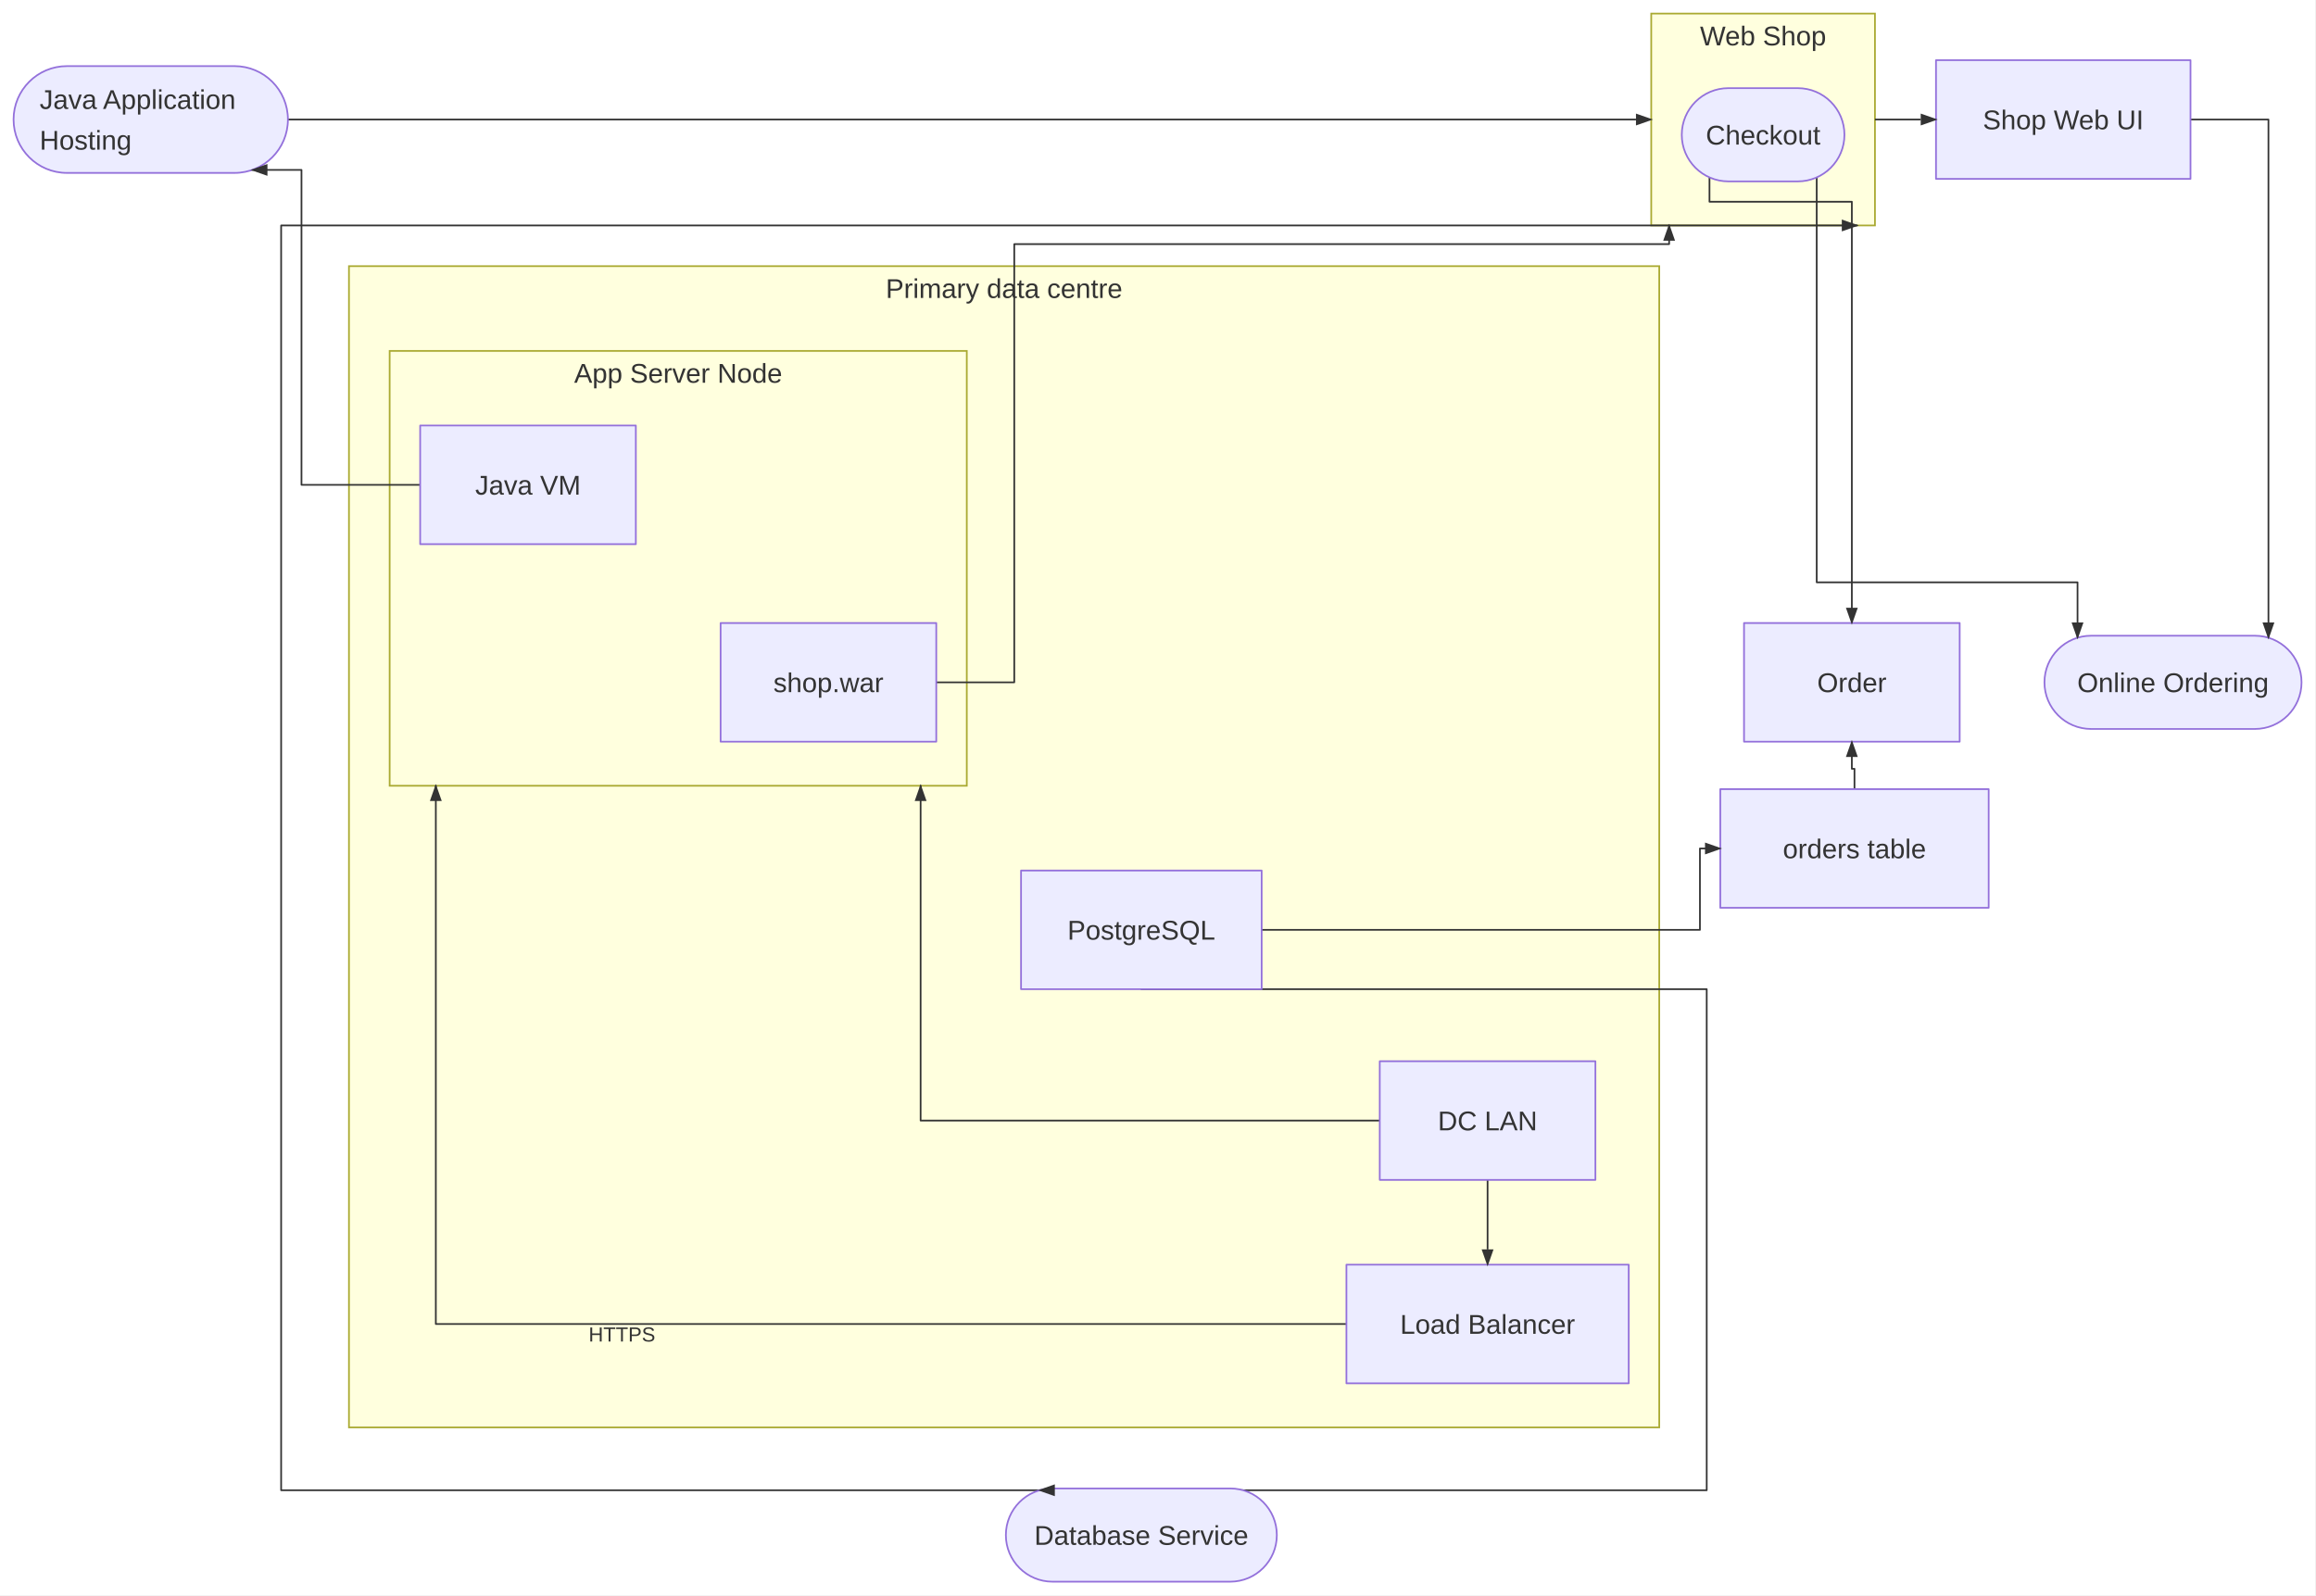
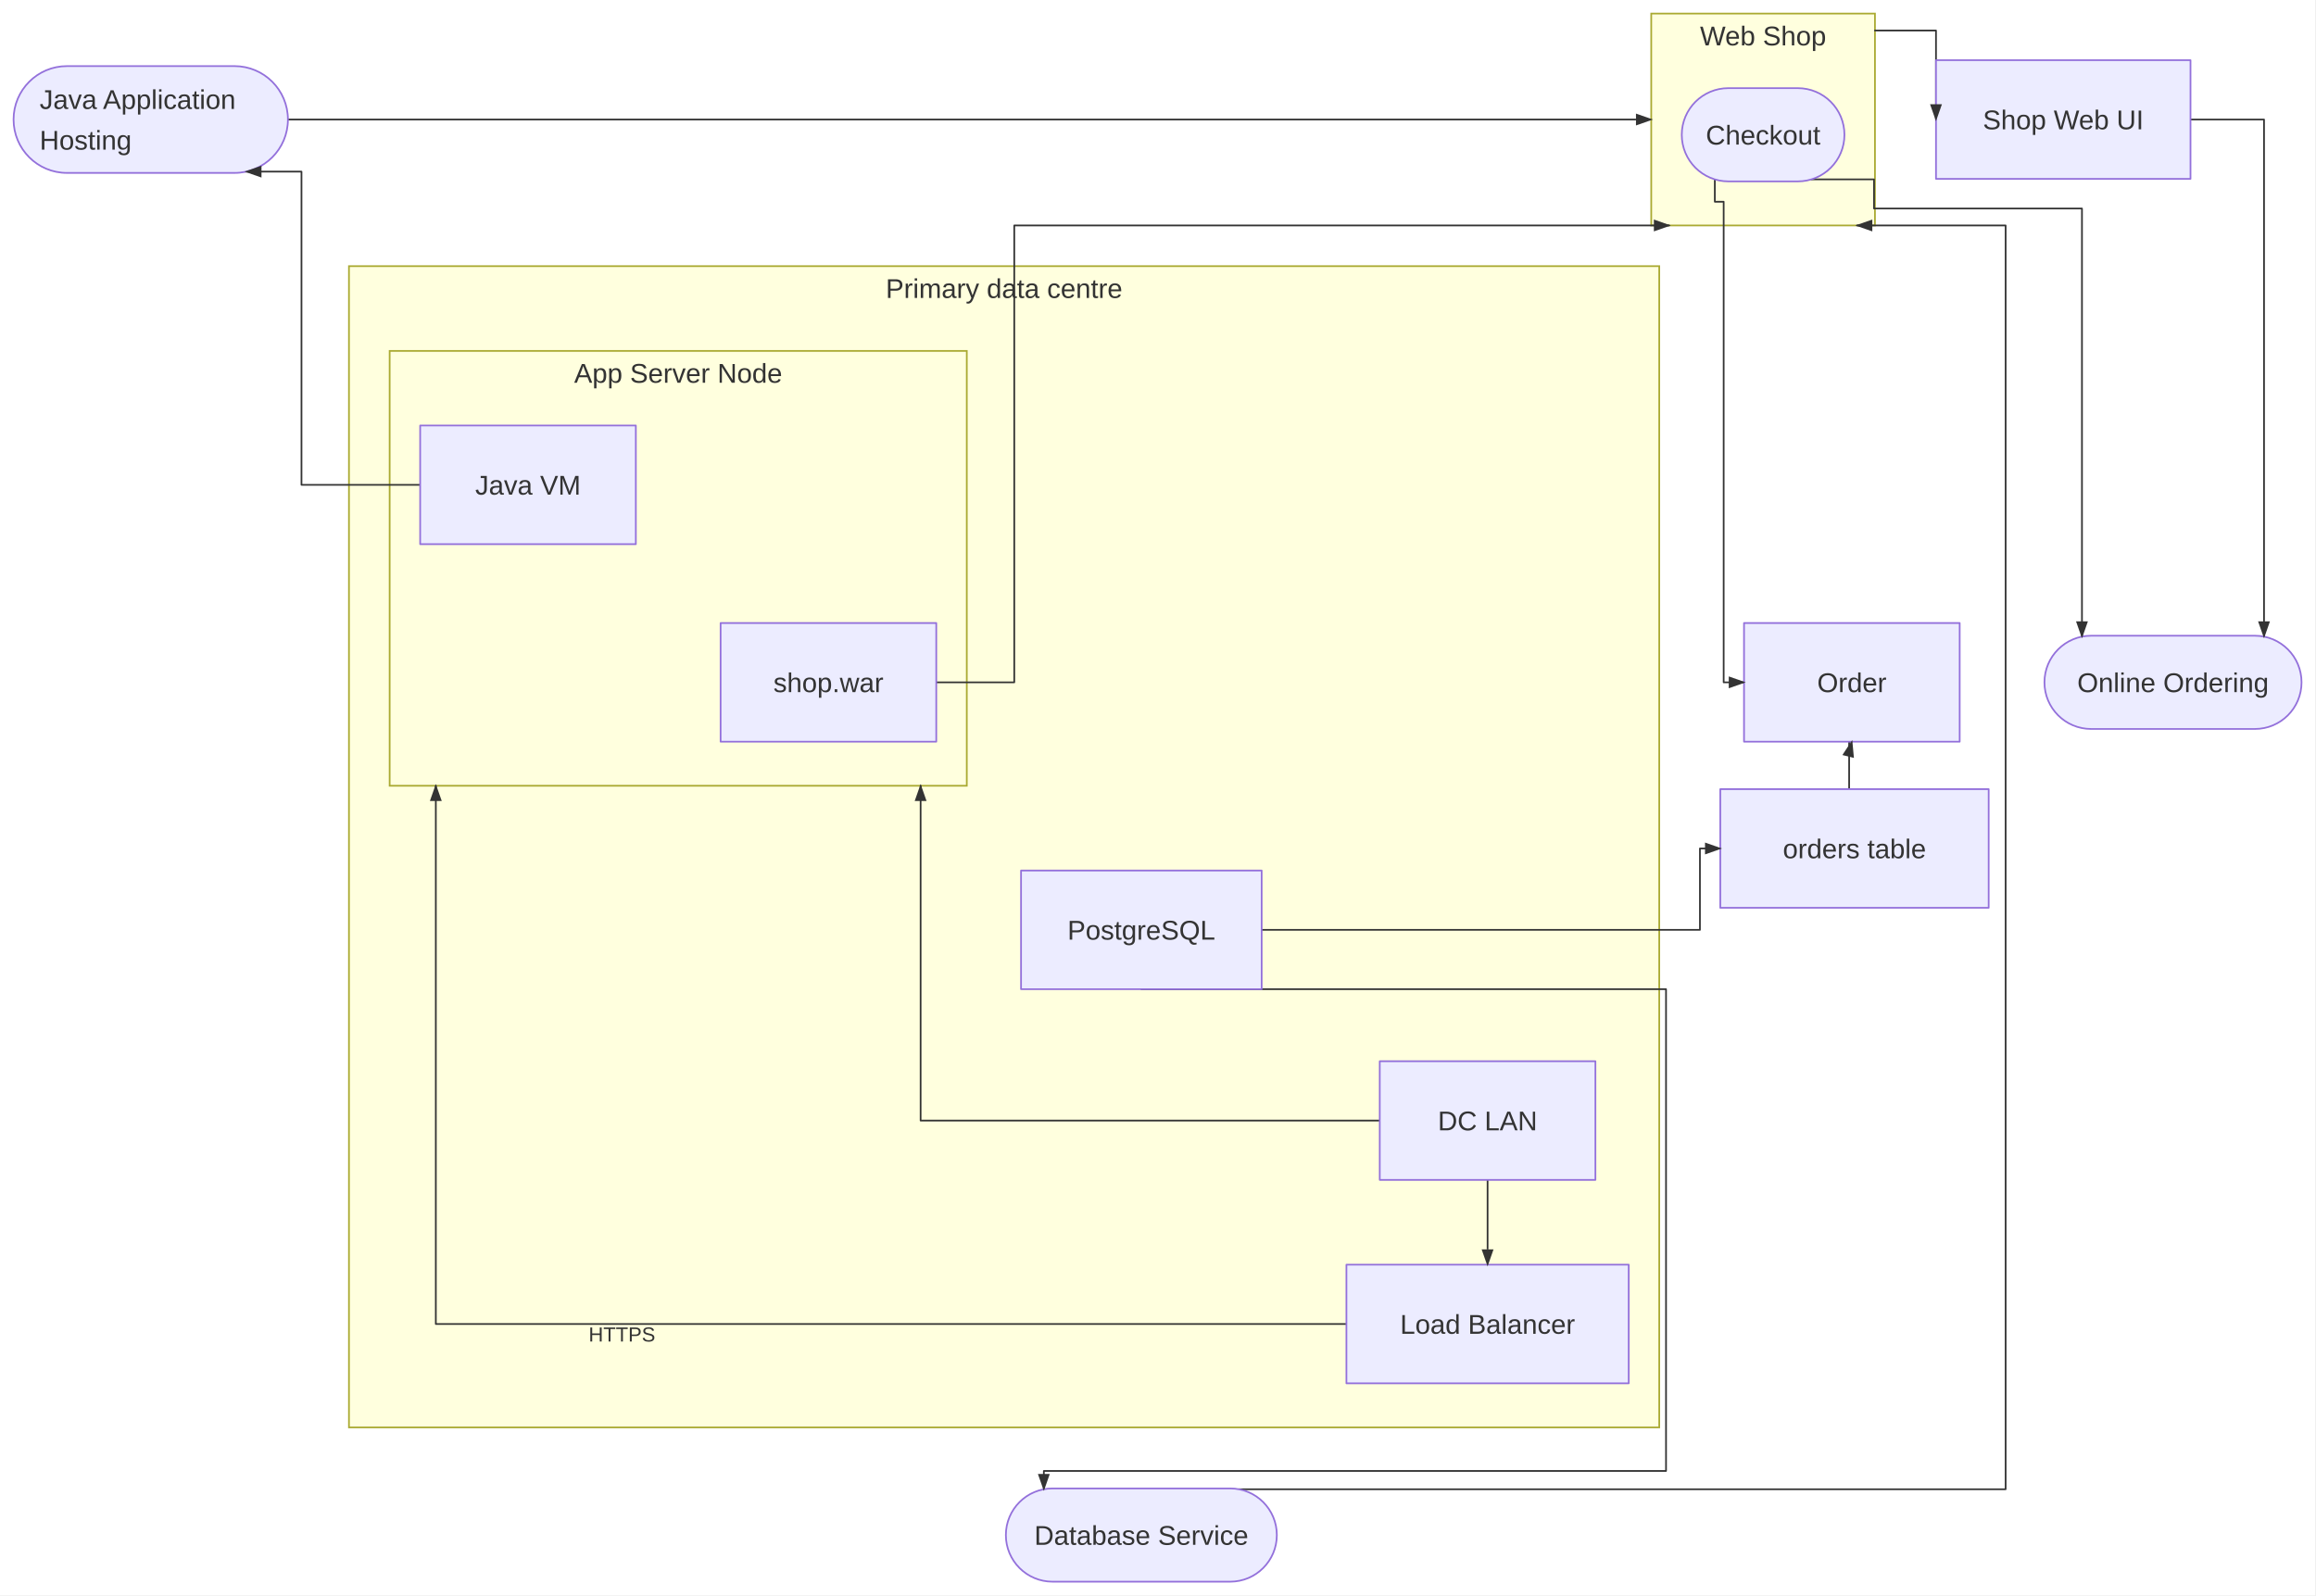
<svg xmlns="http://www.w3.org/2000/svg" width="1366" height="941" viewBox="0 0 1366 941">
  <rect x="0" y="0" width="1365.468" height="941" fill="white" />
  <rect x="973.917" y="8" width="131.95" height="125" fill="#ffffde" stroke="#aaaa33" stroke-width="1" />
  <text x="1039.892" y="26.76" text-anchor="middle" fill="#333" font-family="&quot;trebuchet ms&quot;, verdana, arial, sans-serif" font-size="16px">Web Shop</text>
  <rect x="205.822" y="157" width="772.816" height="685" fill="#ffffde" stroke="#aaaa33" stroke-width="1" />
  <text x="592.23" y="175.76" text-anchor="middle" fill="#333" font-family="&quot;trebuchet ms&quot;, verdana, arial, sans-serif" font-size="16px">Primary data centre</text>
  <rect x="229.822" y="207" width="340.4" height="256.5" fill="#ffffde" stroke="#aaaa33" stroke-width="1" />
  <text x="400.022" y="225.76" text-anchor="middle" fill="#333" font-family="&quot;trebuchet ms&quot;, verdana, arial, sans-serif" font-size="16px">App Server Node</text>
-   <line x1="1105.867" y1="70.5" x2="1132.867" y2="70.5" stroke="#333333" stroke-width="1" stroke-linecap="butt" data-edge-source="webShop" data-edge-target="shopUi" />
-   <path d="M1071.512,104.64L1071.512,343.5L1225.351,343.5L1225.351,376.185" fill="none" stroke="#333333" stroke-width="1" stroke-linejoin="round" stroke-linecap="round" data-edge-source="checkout" data-edge-target="ordering" />
-   <path d="M1291.979,70.5L1337.955,70.5L1337.955,376.185" fill="none" stroke="#333333" stroke-width="1" stroke-linejoin="round" stroke-linecap="round" data-edge-source="shopUi" data-edge-target="ordering" />
-   <path d="M1008.272,104.64L1008.272,119L1092.238,119L1092.238,367.5" fill="none" stroke="#333333" stroke-width="1" stroke-linejoin="round" stroke-linecap="round" data-edge-source="checkout" data-edge-target="order" />
-   <path d="M552.222,402.5L598.222,402.5L598.222,144L984.473,144L984.473,133" fill="none" stroke="#333333" stroke-width="1" stroke-linejoin="round" stroke-linecap="round" data-edge-source="war" data-edge-target="webShop" />
-   <path d="M1093.79,465.5L1093.79,453.5L1092.238,453.5L1092.238,437.5" fill="none" stroke="#333333" stroke-width="1" stroke-linejoin="round" stroke-linecap="round" data-edge-source="orderTbl" data-edge-target="order" />
-   <path d="M247.822,286L177.822,286L177.822,100.225L148.746,100.225" fill="none" stroke="#333333" stroke-width="1" stroke-linejoin="round" stroke-linecap="round" data-edge-source="jvm" data-edge-target="hosting" />
-   <path d="M673.182,583.5L1006.638,583.5L1006.638,879.076L613.154,879.076" fill="none" stroke="#333333" stroke-width="1" stroke-linejoin="round" stroke-linecap="round" data-edge-source="pg" data-edge-target="dbSvc" />
+   <path d="M1105.867,18L1141.867,18L1141.867,70.5" fill="none" stroke="#333333" stroke-width="1" stroke-linejoin="round" stroke-linecap="round" data-edge-source="webShop" data-edge-target="shopUi" />
+   <path d="M1068.367,105.811L1105.311,105.811L1105.311,123L1227.965,123L1227.965,375.53" fill="none" stroke="#333333" stroke-width="1" stroke-linejoin="round" stroke-linecap="round" data-edge-source="checkout" data-edge-target="ordering" />
+   <path d="M1291.979,70.5L1335.341,70.5L1335.341,375.53" fill="none" stroke="#333333" stroke-width="1" stroke-linejoin="round" stroke-linecap="round" data-edge-source="shopUi" data-edge-target="ordering" />
+   <path d="M1011.417,105.811L1011.417,119L1016.638,119L1016.638,402.5L1028.638,402.5" fill="none" stroke="#333333" stroke-width="1" stroke-linejoin="round" stroke-linecap="round" data-edge-source="checkout" data-edge-target="order" />
+   <path d="M552.222,402.5L598.222,402.5L598.222,133L984.473,133" fill="none" stroke="#333333" stroke-width="1" stroke-linejoin="round" stroke-linecap="round" data-edge-source="war" data-edge-target="webShop" />
+   <path d="M1093.79,465.5L1090.638,465.5L1090.638,437.5L1092.238,437.5" fill="none" stroke="#333333" stroke-width="1" stroke-linejoin="round" stroke-linecap="round" data-edge-source="orderTbl" data-edge-target="order" />
+   <path d="M247.822,286L177.822,286L177.822,101.234L145.225,101.234" fill="none" stroke="#333333" stroke-width="1" stroke-linejoin="round" stroke-linecap="round" data-edge-source="jvm" data-edge-target="hosting" />
+   <path d="M673.182,583.5L982.638,583.5L982.638,867.688L615.672,867.688L615.672,878.477" fill="none" stroke="#333333" stroke-width="1" stroke-linejoin="round" stroke-linecap="round" data-edge-source="pg" data-edge-target="dbSvc" />
  <line x1="169.822" y1="70.5" x2="964.917" y2="70.5" stroke="#333333" stroke-width="1" stroke-linecap="butt" data-edge-source="hosting" data-edge-target="webShop" />
-   <path d="M733.21,879.076L165.822,879.076L165.822,133L1095.311,133" fill="none" stroke="#333333" stroke-width="1" stroke-linejoin="round" stroke-linecap="round" data-edge-source="dbSvc" data-edge-target="webShop" />
+   <path d="M730.692,878.477L1182.942,878.477L1182.942,133L1095.311,133" fill="none" stroke="#333333" stroke-width="1" stroke-linejoin="round" stroke-linecap="round" data-edge-source="dbSvc" data-edge-target="webShop" />
  <path d="M744.142,548.5L1002.638,548.5L1002.638,500.5L1014.638,500.5" fill="none" stroke="#333333" stroke-width="1" stroke-linejoin="round" stroke-linecap="round" data-edge-source="pg" data-edge-target="orderTbl" />
  <path d="M794.142,781L257.054,781L257.054,463.5" fill="none" stroke="#333333" stroke-width="1" stroke-linejoin="round" stroke-linecap="round" data-edge-source="lb" data-edge-target="appNode" />
  <text x="366.848" y="791.32" text-anchor="middle" fill="#333333" font-family="&quot;trebuchet ms&quot;, verdana, arial, sans-serif" font-size="12" font-weight="normal">
    <tspan x="366.848" dy="0">HTTPS</tspan>
  </text>
  <line x1="877.39" y1="696" x2="877.39" y2="737" stroke="#333333" stroke-width="1" stroke-linecap="butt" data-edge-source="lan" data-edge-target="lb" />
  <path d="M813.79,661L542.99,661L542.99,463.5" fill="none" stroke="#333333" stroke-width="1" stroke-linejoin="round" stroke-linecap="round" data-edge-source="lan" data-edge-target="appNode" />
  <path d="M39.5,39 H138.32 A31.5,31.5 0 0 1 138.32,102 H39.5 A31.5,31.5 0 0 1 39.5,39 Z" fill="#ECECFF" stroke="#9370DB" stroke-width="1" stroke-linejoin="round" stroke-linecap="round" />
  <path d="M1141.87,35.5 H1291.98 V105.5 H1141.87 Z" fill="#ECECFF" stroke="#9370DB" stroke-width="1" stroke-linejoin="round" stroke-linecap="round" />
  <path d="M1019.42,52 H1060.37 A27.5,27.5 0 0 1 1060.37,107 H1019.42 A27.5,27.5 0 0 1 1019.42,52 Z" fill="#ECECFF" stroke="#9370DB" stroke-width="1" stroke-linejoin="round" stroke-linecap="round" />
  <path d="M247.82,251 H375.02 V321 H247.82 Z" fill="#ECECFF" stroke="#9370DB" stroke-width="1" stroke-linejoin="round" stroke-linecap="round" />
  <path d="M1028.64,367.5 H1155.84 V437.5 H1028.64 Z" fill="#ECECFF" stroke="#9370DB" stroke-width="1" stroke-linejoin="round" stroke-linecap="round" />
  <path d="M1233.34,375 H1329.97 A27.5,27.5 0 0 1 1329.97,430 H1233.34 A27.5,27.5 0 0 1 1233.34,375 Z" fill="#ECECFF" stroke="#9370DB" stroke-width="1" stroke-linejoin="round" stroke-linecap="round" />
  <path d="M425.02,367.5 H552.22 V437.5 H425.02 Z" fill="#ECECFF" stroke="#9370DB" stroke-width="1" stroke-linejoin="round" stroke-linecap="round" />
  <path d="M1014.64,465.5 H1172.94 V535.5 H1014.64 Z" fill="#ECECFF" stroke="#9370DB" stroke-width="1" stroke-linejoin="round" stroke-linecap="round" />
  <path d="M602.22,513.5 H744.14 V583.5 H602.22 Z" fill="#ECECFF" stroke="#9370DB" stroke-width="1" stroke-linejoin="round" stroke-linecap="round" />
  <path d="M813.79,626 H940.99 V696 H813.79 Z" fill="#ECECFF" stroke="#9370DB" stroke-width="1" stroke-linejoin="round" stroke-linecap="round" />
  <path d="M794.14,746 H960.64 V816 H794.14 Z" fill="#ECECFF" stroke="#9370DB" stroke-width="1" stroke-linejoin="round" stroke-linecap="round" />
  <path d="M620.77,878 H725.59 A27.5,27.5 0 0 1 725.59,933 H620.77 A27.5,27.5 0 0 1 620.77,878 Z" fill="#ECECFF" stroke="#9370DB" stroke-width="1" stroke-linejoin="round" stroke-linecap="round" />
-   <polygon points="1142.867,70.5 1132.867,74 1132.867,67" fill="#333333" stroke="none" />
-   <polygon points="1225.351,377.185 1221.851,367.185 1228.851,367.185" fill="#333333" stroke="none" />
-   <polygon points="1337.955,377.185 1334.455,367.185 1341.455,367.185" fill="#333333" stroke="none" />
-   <polygon points="1092.238,368.5 1088.738,358.5 1095.738,358.5" fill="#333333" stroke="none" />
-   <polygon points="984.473,132 987.973,142 980.973,142" fill="#333333" stroke="none" />
-   <polygon points="1092.238,436.5 1095.738,446.5 1088.738,446.5" fill="#333333" stroke="none" />
-   <polygon points="147.746,100.225 157.746,96.725 157.746,103.725" fill="#333333" stroke="none" />
-   <polygon points="612.154,879.076 622.154,875.576 622.154,882.576" fill="#333333" stroke="none" />
+   <polygon points="1141.867,71.5 1138.367,61.5 1145.367,61.5" fill="#333333" stroke="none" />
+   <polygon points="1227.965,376.53 1224.465,366.53 1231.465,366.53" fill="#333333" stroke="none" />
+   <polygon points="1335.341,376.53 1331.841,366.53 1338.841,366.53" fill="#333333" stroke="none" />
+   <polygon points="1029.638,402.5 1019.638,406 1019.638,399" fill="#333333" stroke="none" />
+   <polygon points="985.473,133 975.473,136.5 975.473,129.5" fill="#333333" stroke="none" />
+   <polygon points="1092.481,436.53 1093.451,447.08 1086.66,445.382" fill="#333333" stroke="none" />
+   <polygon points="144.225,101.234 154.225,97.734 154.225,104.734" fill="#333333" stroke="none" />
+   <polygon points="615.672,879.477 612.172,869.477 619.172,869.477" fill="#333333" stroke="none" />
  <polygon points="974.917,70.5 964.917,74 964.917,67" fill="#333333" stroke="none" />
-   <polygon points="1096.311,133 1086.311,136.5 1086.311,129.5" fill="#333333" stroke="none" />
+   <polygon points="1094.311,133 1104.311,129.5 1104.311,136.5" fill="#333333" stroke="none" />
  <polygon points="1015.638,500.5 1005.638,504 1005.638,497" fill="#333333" stroke="none" />
  <polygon points="257.054,462.5 260.554,472.5 253.554,472.5" fill="#333333" stroke="none" />
  <polygon points="877.39,747 873.89,737 880.89,737" fill="#333333" stroke="none" />
  <polygon points="542.99,462.5 546.49,472.5 539.49,472.5" fill="#333333" stroke="none" />
  <text y="64.26" text-anchor="start" fill="#333" font-family="&quot;trebuchet ms&quot;, verdana, arial, sans-serif" font-size="16" font-weight="normal">
    <tspan x="23.375" dy="0">Java Application</tspan>
    <tspan x="23.375" dy="24">Hosting</tspan>
  </text>
  <text x="1216.923" y="76.26" text-anchor="middle" fill="#333" font-family="&quot;trebuchet ms&quot;, verdana, arial, sans-serif" font-size="16" font-weight="normal">Shop Web UI</text>
  <text x="1039.892" y="85.26" text-anchor="middle" fill="#333" font-family="&quot;trebuchet ms&quot;, verdana, arial, sans-serif" font-size="16" font-weight="normal">Checkout</text>
  <text x="311.422" y="291.76" text-anchor="middle" fill="#333" font-family="&quot;trebuchet ms&quot;, verdana, arial, sans-serif" font-size="16" font-weight="normal">Java VM</text>
  <text x="1092.238" y="408.26" text-anchor="middle" fill="#333" font-family="&quot;trebuchet ms&quot;, verdana, arial, sans-serif" font-size="16" font-weight="normal">Order</text>
  <text x="1281.653" y="408.26" text-anchor="middle" fill="#333" font-family="&quot;trebuchet ms&quot;, verdana, arial, sans-serif" font-size="16" font-weight="normal">Online Ordering</text>
  <text x="488.622" y="408.26" text-anchor="middle" fill="#333" font-family="&quot;trebuchet ms&quot;, verdana, arial, sans-serif" font-size="16" font-weight="normal">shop.war</text>
  <text x="1093.79" y="506.26" text-anchor="middle" fill="#333" font-family="&quot;trebuchet ms&quot;, verdana, arial, sans-serif" font-size="16" font-weight="normal">orders table</text>
  <text x="673.182" y="554.26" text-anchor="middle" fill="#333" font-family="&quot;trebuchet ms&quot;, verdana, arial, sans-serif" font-size="16" font-weight="normal">PostgreSQL</text>
  <text x="877.39" y="666.76" text-anchor="middle" fill="#333" font-family="&quot;trebuchet ms&quot;, verdana, arial, sans-serif" font-size="16" font-weight="normal">DC LAN</text>
  <text x="877.39" y="786.76" text-anchor="middle" fill="#333" font-family="&quot;trebuchet ms&quot;, verdana, arial, sans-serif" font-size="16" font-weight="normal">Load Balancer</text>
  <text x="673.182" y="911.26" text-anchor="middle" fill="#333" font-family="&quot;trebuchet ms&quot;, verdana, arial, sans-serif" font-size="16" font-weight="normal">Database Service</text>
</svg>
